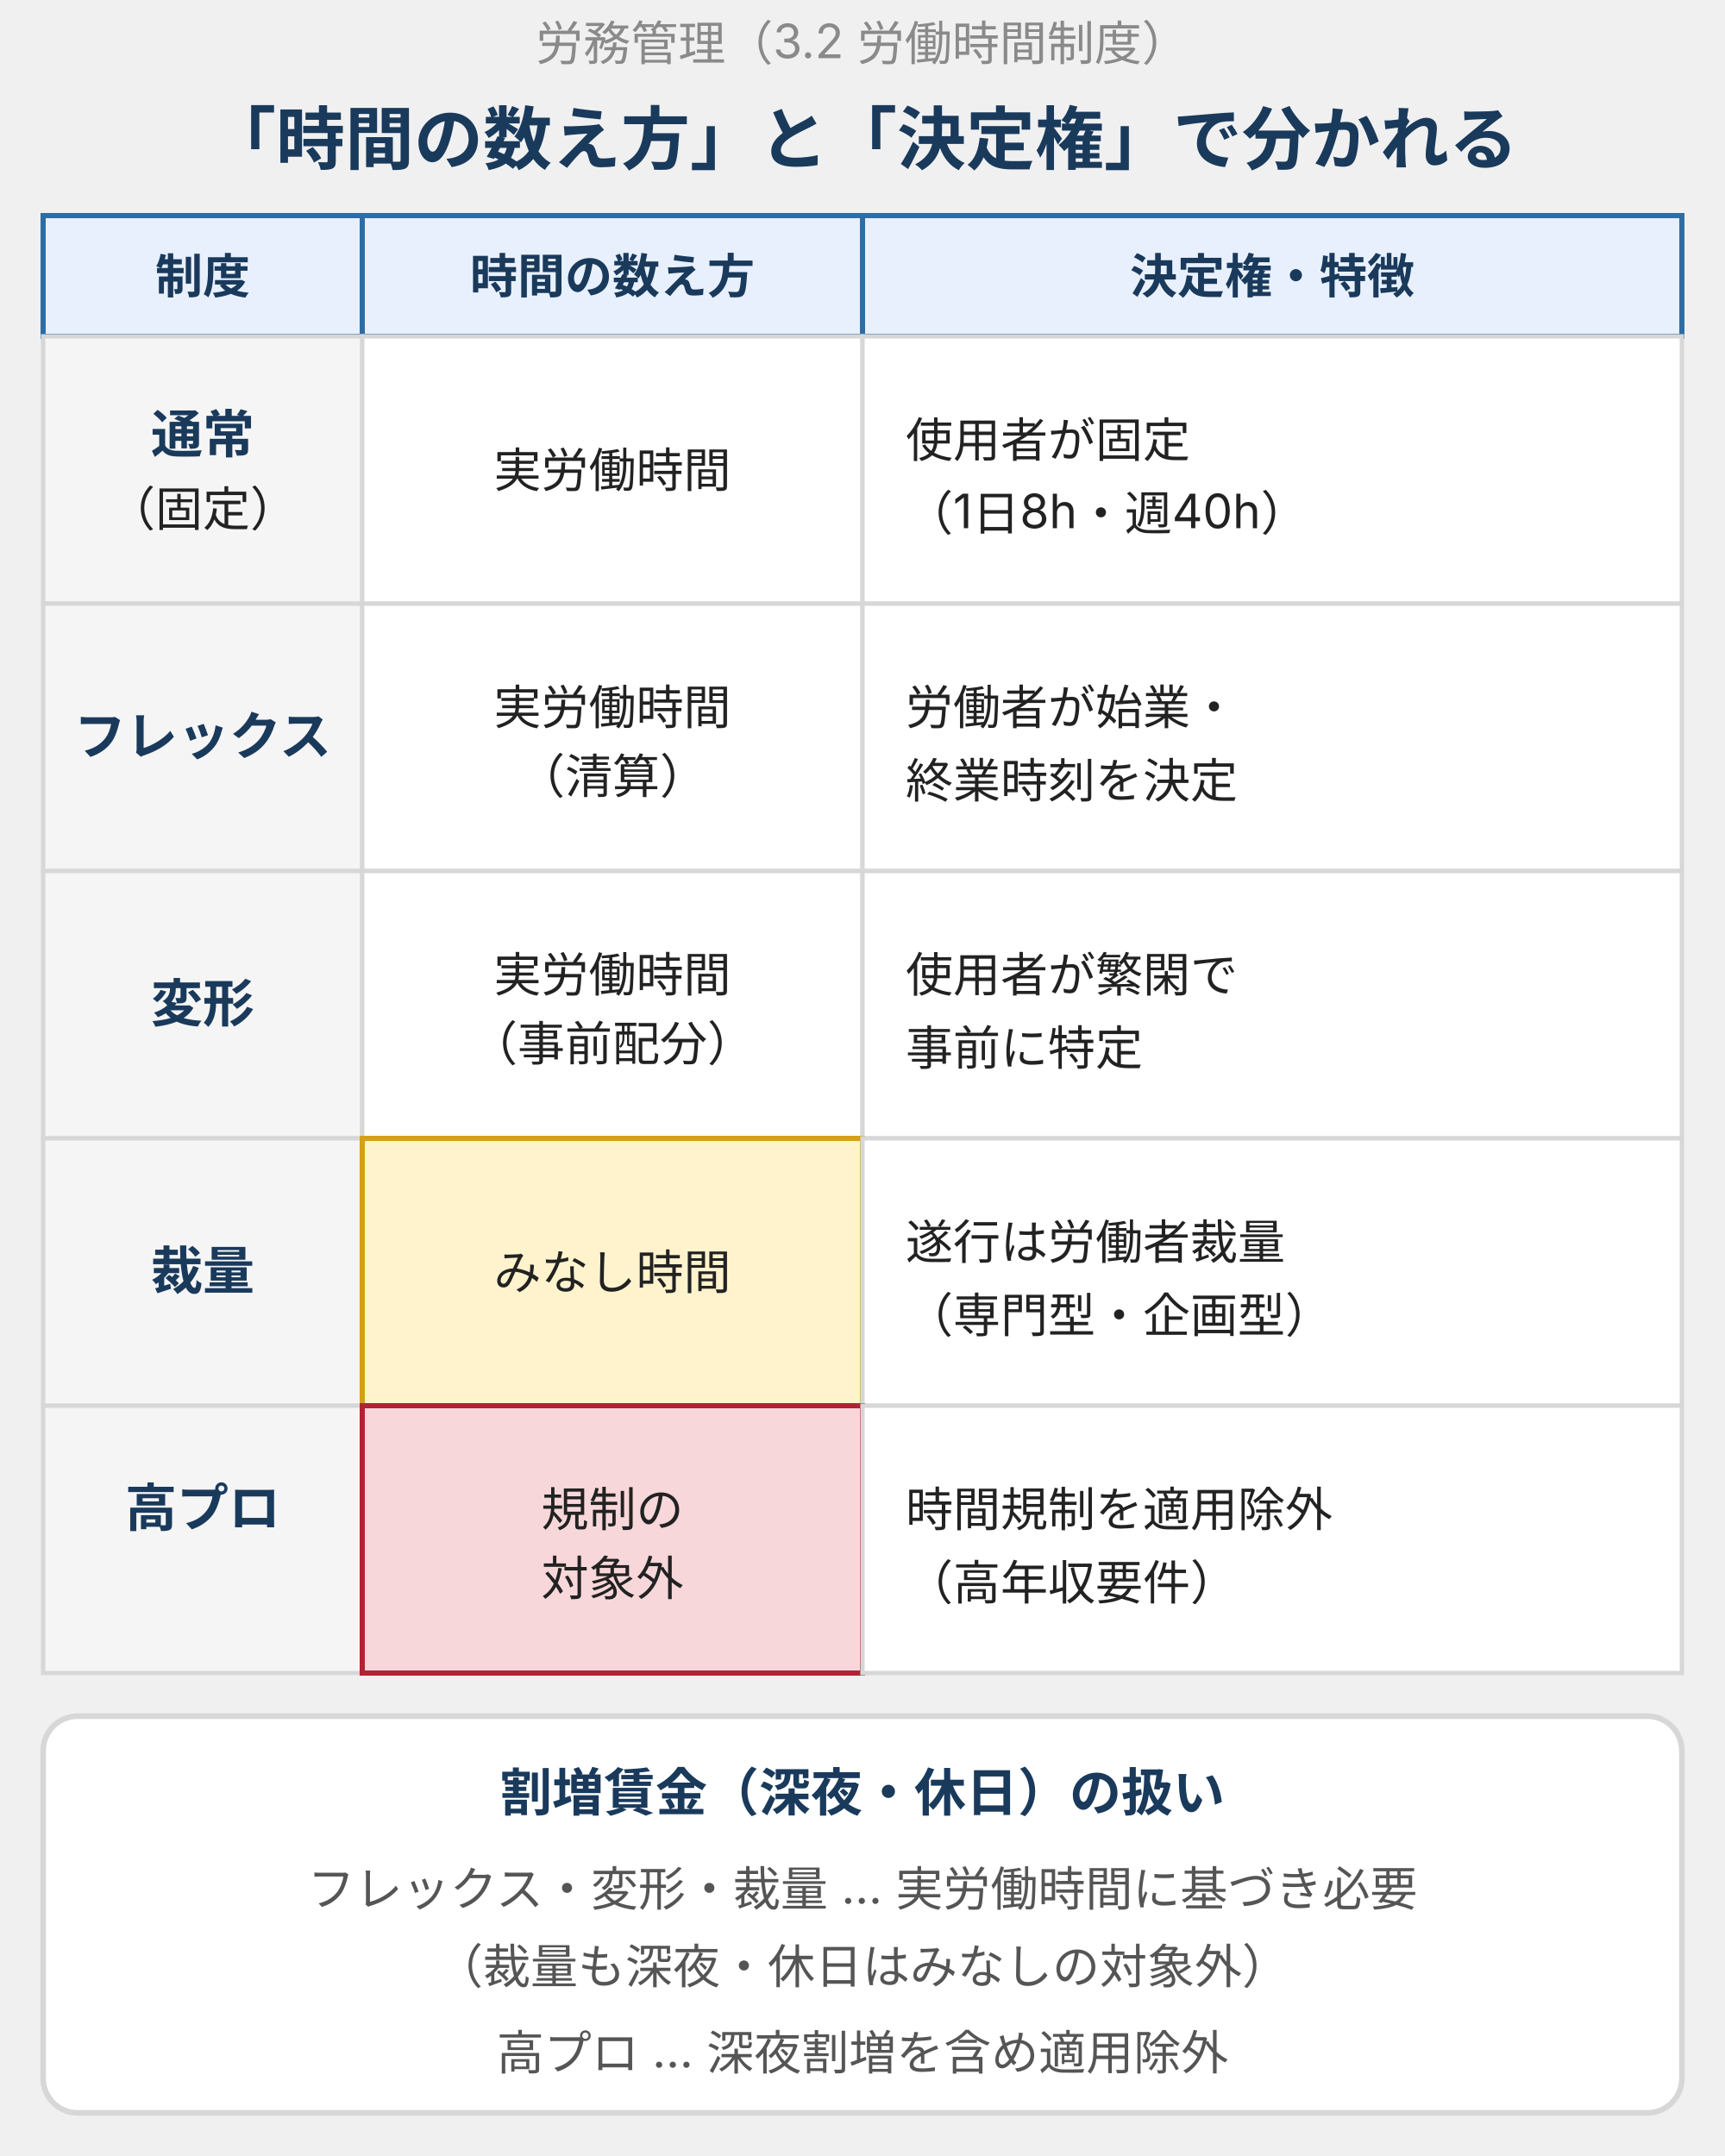
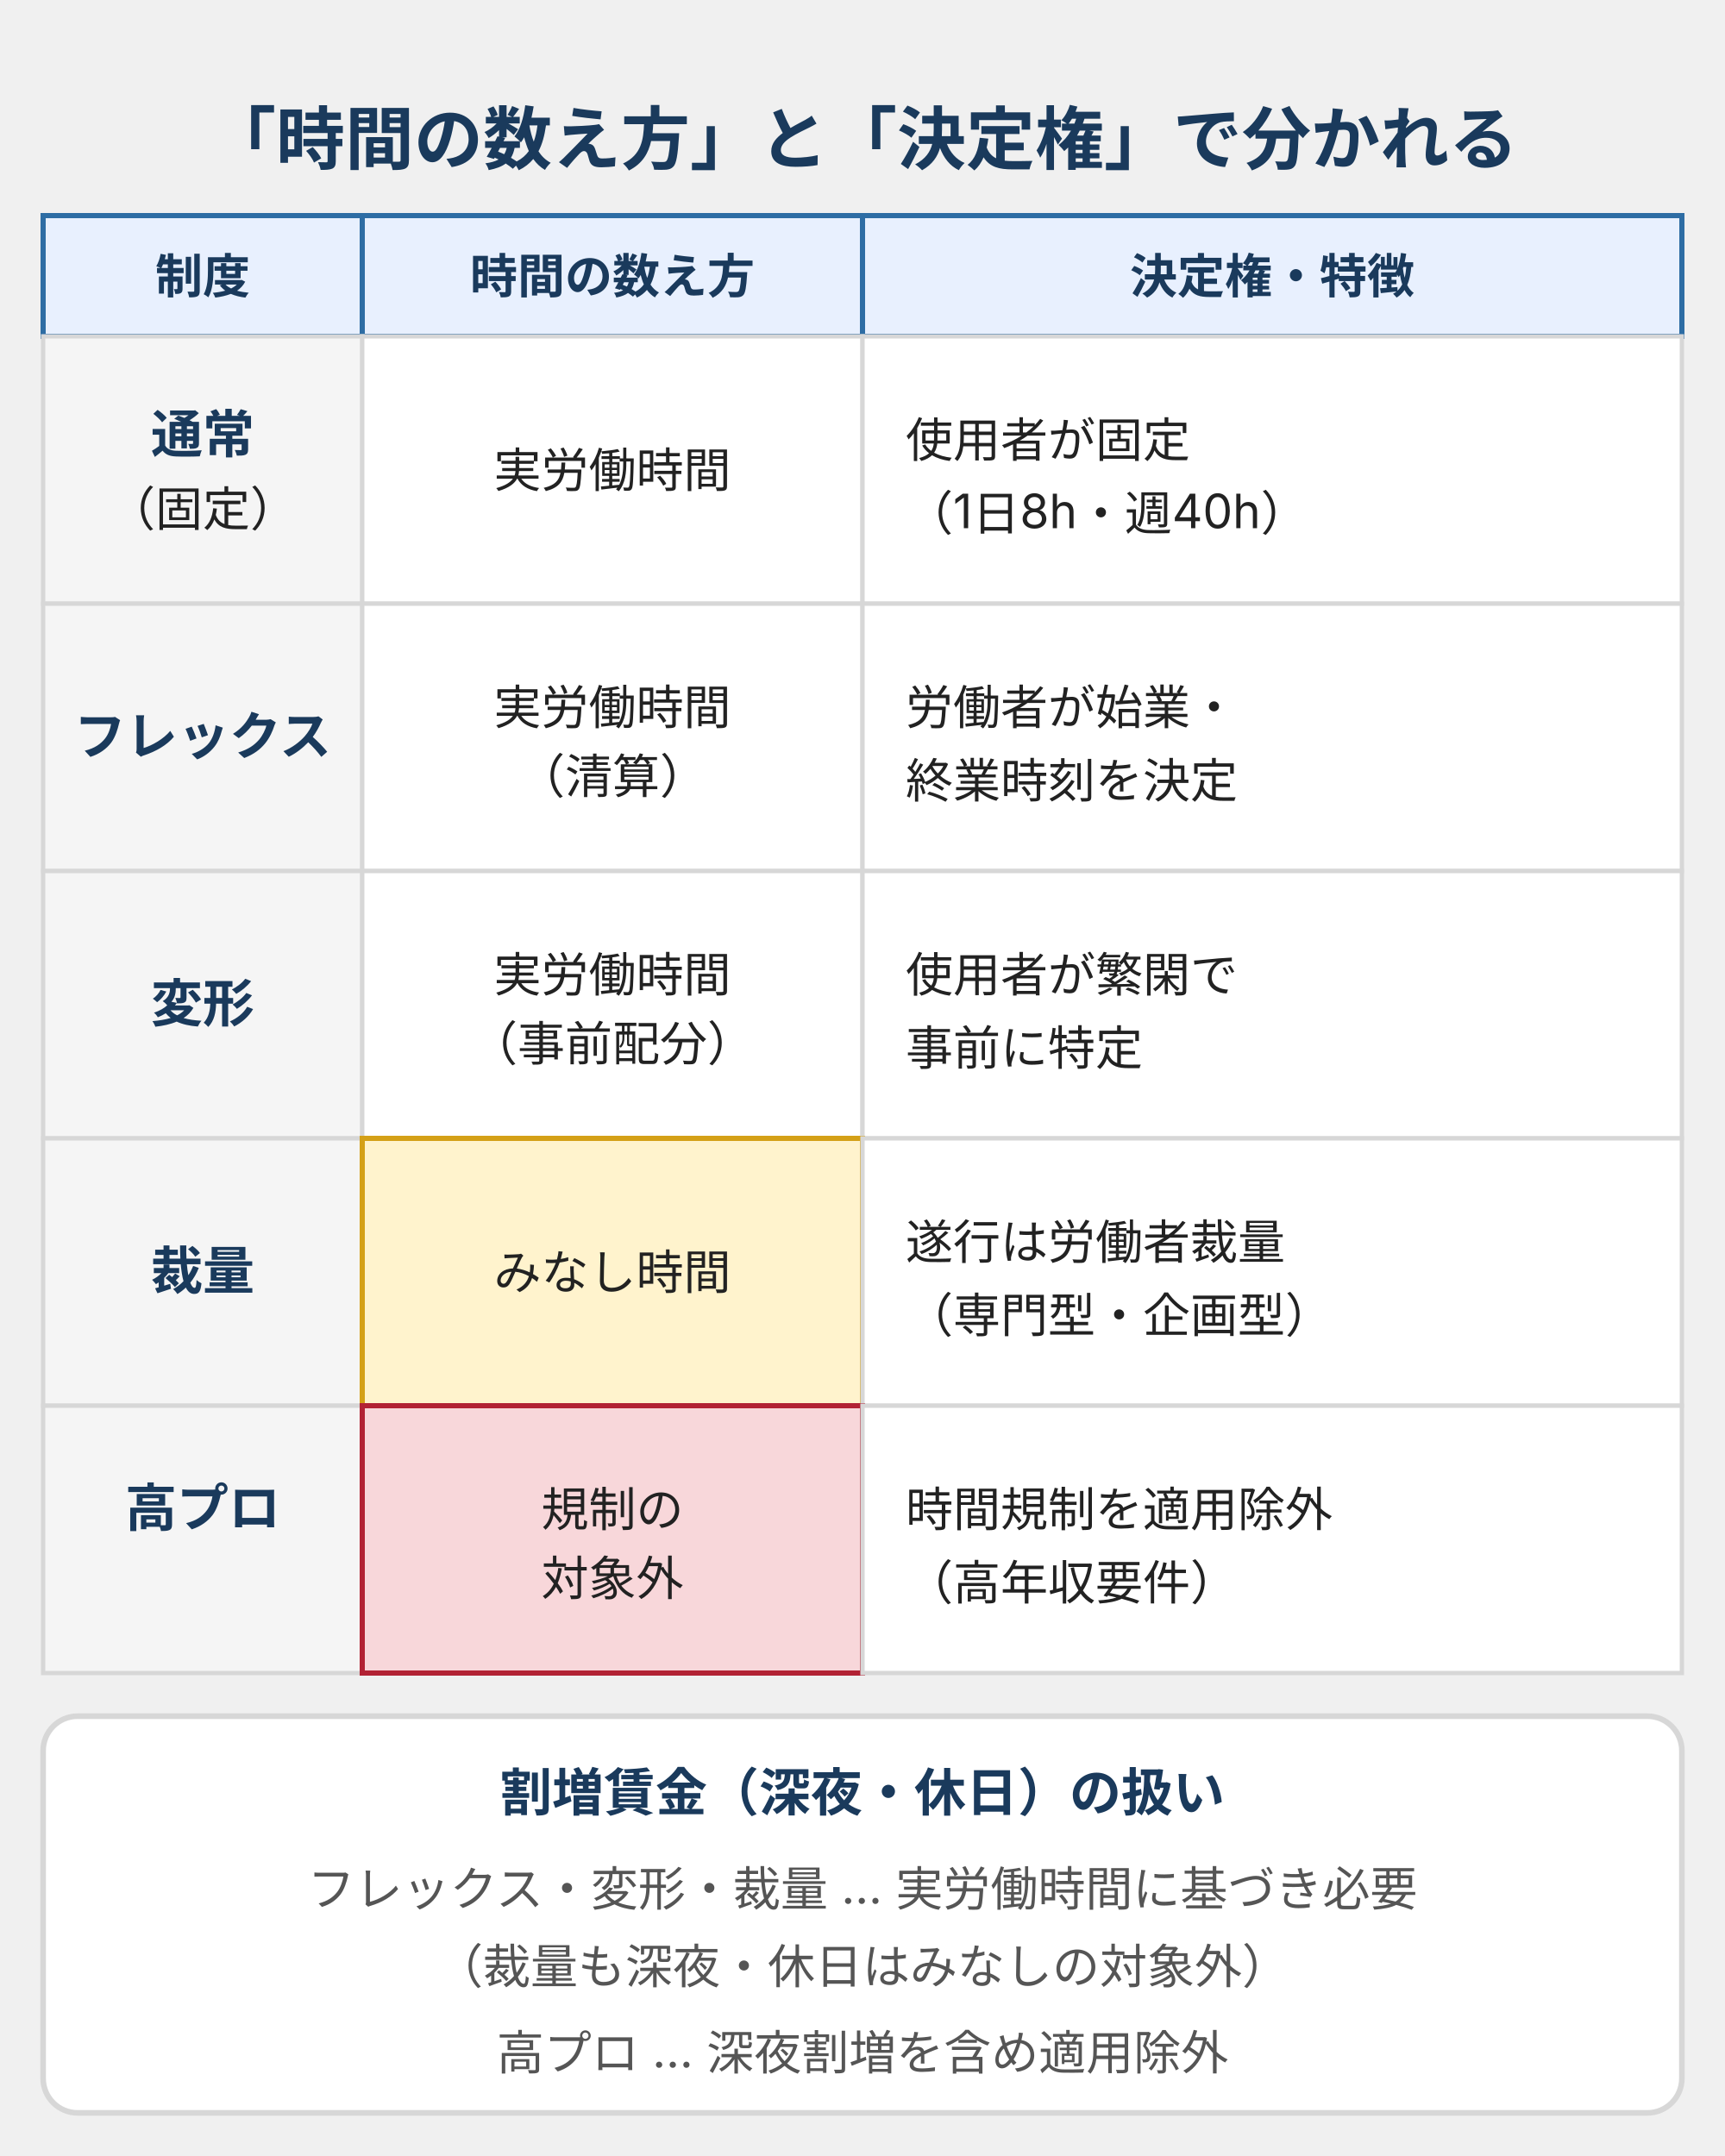
<svg xmlns="http://www.w3.org/2000/svg" viewBox="0 0 400 500" width="400" height="500" style="max-width:400px;width:100%" role="img" aria-label="労働時間制度5類型の比較。通常（固定）は実労働時間で使用者が固定（1日8時間・週40時間）。フレックスは実労働時間を清算期間で清算し労働者が始業・終業を決定。変形は実労働時間を使用者が繁閑に応じて事前特定。裁量労働制はみなし労働時間で遂行方法は労働者裁量（専門業務型・企画業務型）。高度プロフェッショナル制度は労働時間規制の対象外で適用除外（高年収要件）。割増賃金はフレックス・変形・裁量では必要（深夜・休日は裁量もみなし対象外）、高プロは適用除外。">
  <defs>
    <style>
      text { font-family: Inter, "Noto Sans JP", "Hiragino Kaku Gothic ProN", sans-serif; }
      .t-sub  { font-size: 11px; fill: #8a8a8a; }
      .t-head { font-size: 16px; font-weight: bold; fill: #1a3a5c; }
      .th     { font-size: 11px; font-weight: bold; fill: #1a3a5c; }
      .lbl    { font-size: 12px; font-weight: bold; fill: #1a3a5c; }
      .cell   { font-size: 11px; fill: #222; }
      .f-foot { font-size: 11px; fill: #555; }
      .f-head { font-size: 12px; font-weight: bold; fill: #1a3a5c; }
    </style>
  </defs>
-   <text class="t-sub" x="200" y="14" text-anchor="middle">労務管理（3.2 労働時間制度）</text>
  <text class="t-head" x="200" y="38" text-anchor="middle">「時間の数え方」と「決定権」で分かれる</text>
  <rect x="10" y="50" width="74" height="28" fill="#e8f0fe" stroke="#2e6da4" stroke-width="1.2" />
  <text class="th" x="47" y="68" text-anchor="middle">制度</text>
  <rect x="84" y="50" width="116" height="28" fill="#e8f0fe" stroke="#2e6da4" stroke-width="1.2" />
  <text class="th" x="142" y="68" text-anchor="middle">時間の数え方</text>
  <rect x="200" y="50" width="190" height="28" fill="#e8f0fe" stroke="#2e6da4" stroke-width="1.2" />
  <text class="th" x="295" y="68" text-anchor="middle">決定権・特徴</text>
  <rect x="10" y="78" width="74" height="62" fill="#f5f5f5" stroke="#d7d7d7" stroke-width="1" />
  <text class="lbl" x="47" y="105" text-anchor="middle">通常</text>
  <text class="cell" x="47" y="122" text-anchor="middle">（固定）</text>
  <rect x="84" y="78" width="116" height="62" fill="#ffffff" stroke="#d7d7d7" stroke-width="1" />
  <text class="cell" x="142" y="113" text-anchor="middle">実労働時間</text>
  <rect x="200" y="78" width="190" height="62" fill="#ffffff" stroke="#d7d7d7" stroke-width="1" />
  <text class="cell" x="210" y="106" text-anchor="start">使用者が固定</text>
  <text class="cell" x="210" y="123" text-anchor="start">（1日8h・週40h）</text>
  <rect x="10" y="140" width="74" height="62" fill="#f5f5f5" stroke="#d7d7d7" stroke-width="1" />
  <text class="lbl" x="47" y="175" text-anchor="middle">フレックス</text>
  <rect x="84" y="140" width="116" height="62" fill="#ffffff" stroke="#d7d7d7" stroke-width="1" />
  <text class="cell" x="142" y="168" text-anchor="middle">実労働時間</text>
  <text class="cell" x="142" y="184" text-anchor="middle">（清算）</text>
  <rect x="200" y="140" width="190" height="62" fill="#ffffff" stroke="#d7d7d7" stroke-width="1" />
  <text class="cell" x="210" y="168" text-anchor="start">労働者が始業・</text>
  <text class="cell" x="210" y="185" text-anchor="start">終業時刻を決定</text>
  <rect x="10" y="202" width="74" height="62" fill="#f5f5f5" stroke="#d7d7d7" stroke-width="1" />
  <text class="lbl" x="47" y="237" text-anchor="middle">変形</text>
  <rect x="84" y="202" width="116" height="62" fill="#ffffff" stroke="#d7d7d7" stroke-width="1" />
  <text class="cell" x="142" y="230" text-anchor="middle">実労働時間</text>
  <text class="cell" x="142" y="246" text-anchor="middle">（事前配分）</text>
  <rect x="200" y="202" width="190" height="62" fill="#ffffff" stroke="#d7d7d7" stroke-width="1" />
  <text class="cell" x="210" y="230" text-anchor="start">使用者が繁閑で</text>
  <text class="cell" x="210" y="247" text-anchor="start">事前に特定</text>
  <rect x="10" y="264" width="74" height="62" fill="#f5f5f5" stroke="#d7d7d7" stroke-width="1" />
  <text class="lbl" x="47" y="299" text-anchor="middle">裁量</text>
  <rect x="84" y="264" width="116" height="62" fill="#fff3cd" stroke="#d4a017" stroke-width="1.2" />
  <text class="cell" x="142" y="299" text-anchor="middle">みなし時間</text>
  <rect x="200" y="264" width="190" height="62" fill="#ffffff" stroke="#d7d7d7" stroke-width="1" />
  <text class="cell" x="210" y="292" text-anchor="start">遂行は労働者裁量</text>
  <text class="cell" x="210" y="309" text-anchor="start">（専門型・企画型）</text>
  <rect x="10" y="326" width="74" height="62" fill="#f5f5f5" stroke="#d7d7d7" stroke-width="1" />
  <text class="lbl" x="47" y="354" text-anchor="middle">高プロ</text>
  <rect x="84" y="326" width="116" height="62" fill="#f8d7da" stroke="#b22234" stroke-width="1.2" />
  <text class="cell" x="142" y="354" text-anchor="middle">規制の</text>
  <text class="cell" x="142" y="370" text-anchor="middle">対象外</text>
  <rect x="200" y="326" width="190" height="62" fill="#ffffff" stroke="#d7d7d7" stroke-width="1" />
  <text class="cell" x="210" y="354" text-anchor="start">時間規制を適用除外</text>
  <text class="cell" x="210" y="371" text-anchor="start">（高年収要件）</text>
  <rect x="10" y="398" width="380" height="92" rx="8" fill="#ffffff" stroke="#d7d7d7" stroke-width="1.3" />
  <text class="f-head" x="200" y="420" text-anchor="middle">割増賃金（深夜・休日）の扱い</text>
  <text class="f-foot" x="200" y="442" text-anchor="middle">フレックス・変形・裁量 … 実労働時間に基づき必要</text>
  <text class="f-foot" x="200" y="460" text-anchor="middle">（裁量も深夜・休日はみなしの対象外）</text>
  <text class="f-foot" x="200" y="480" text-anchor="middle">高プロ … 深夜割増を含め適用除外</text>
</svg>
